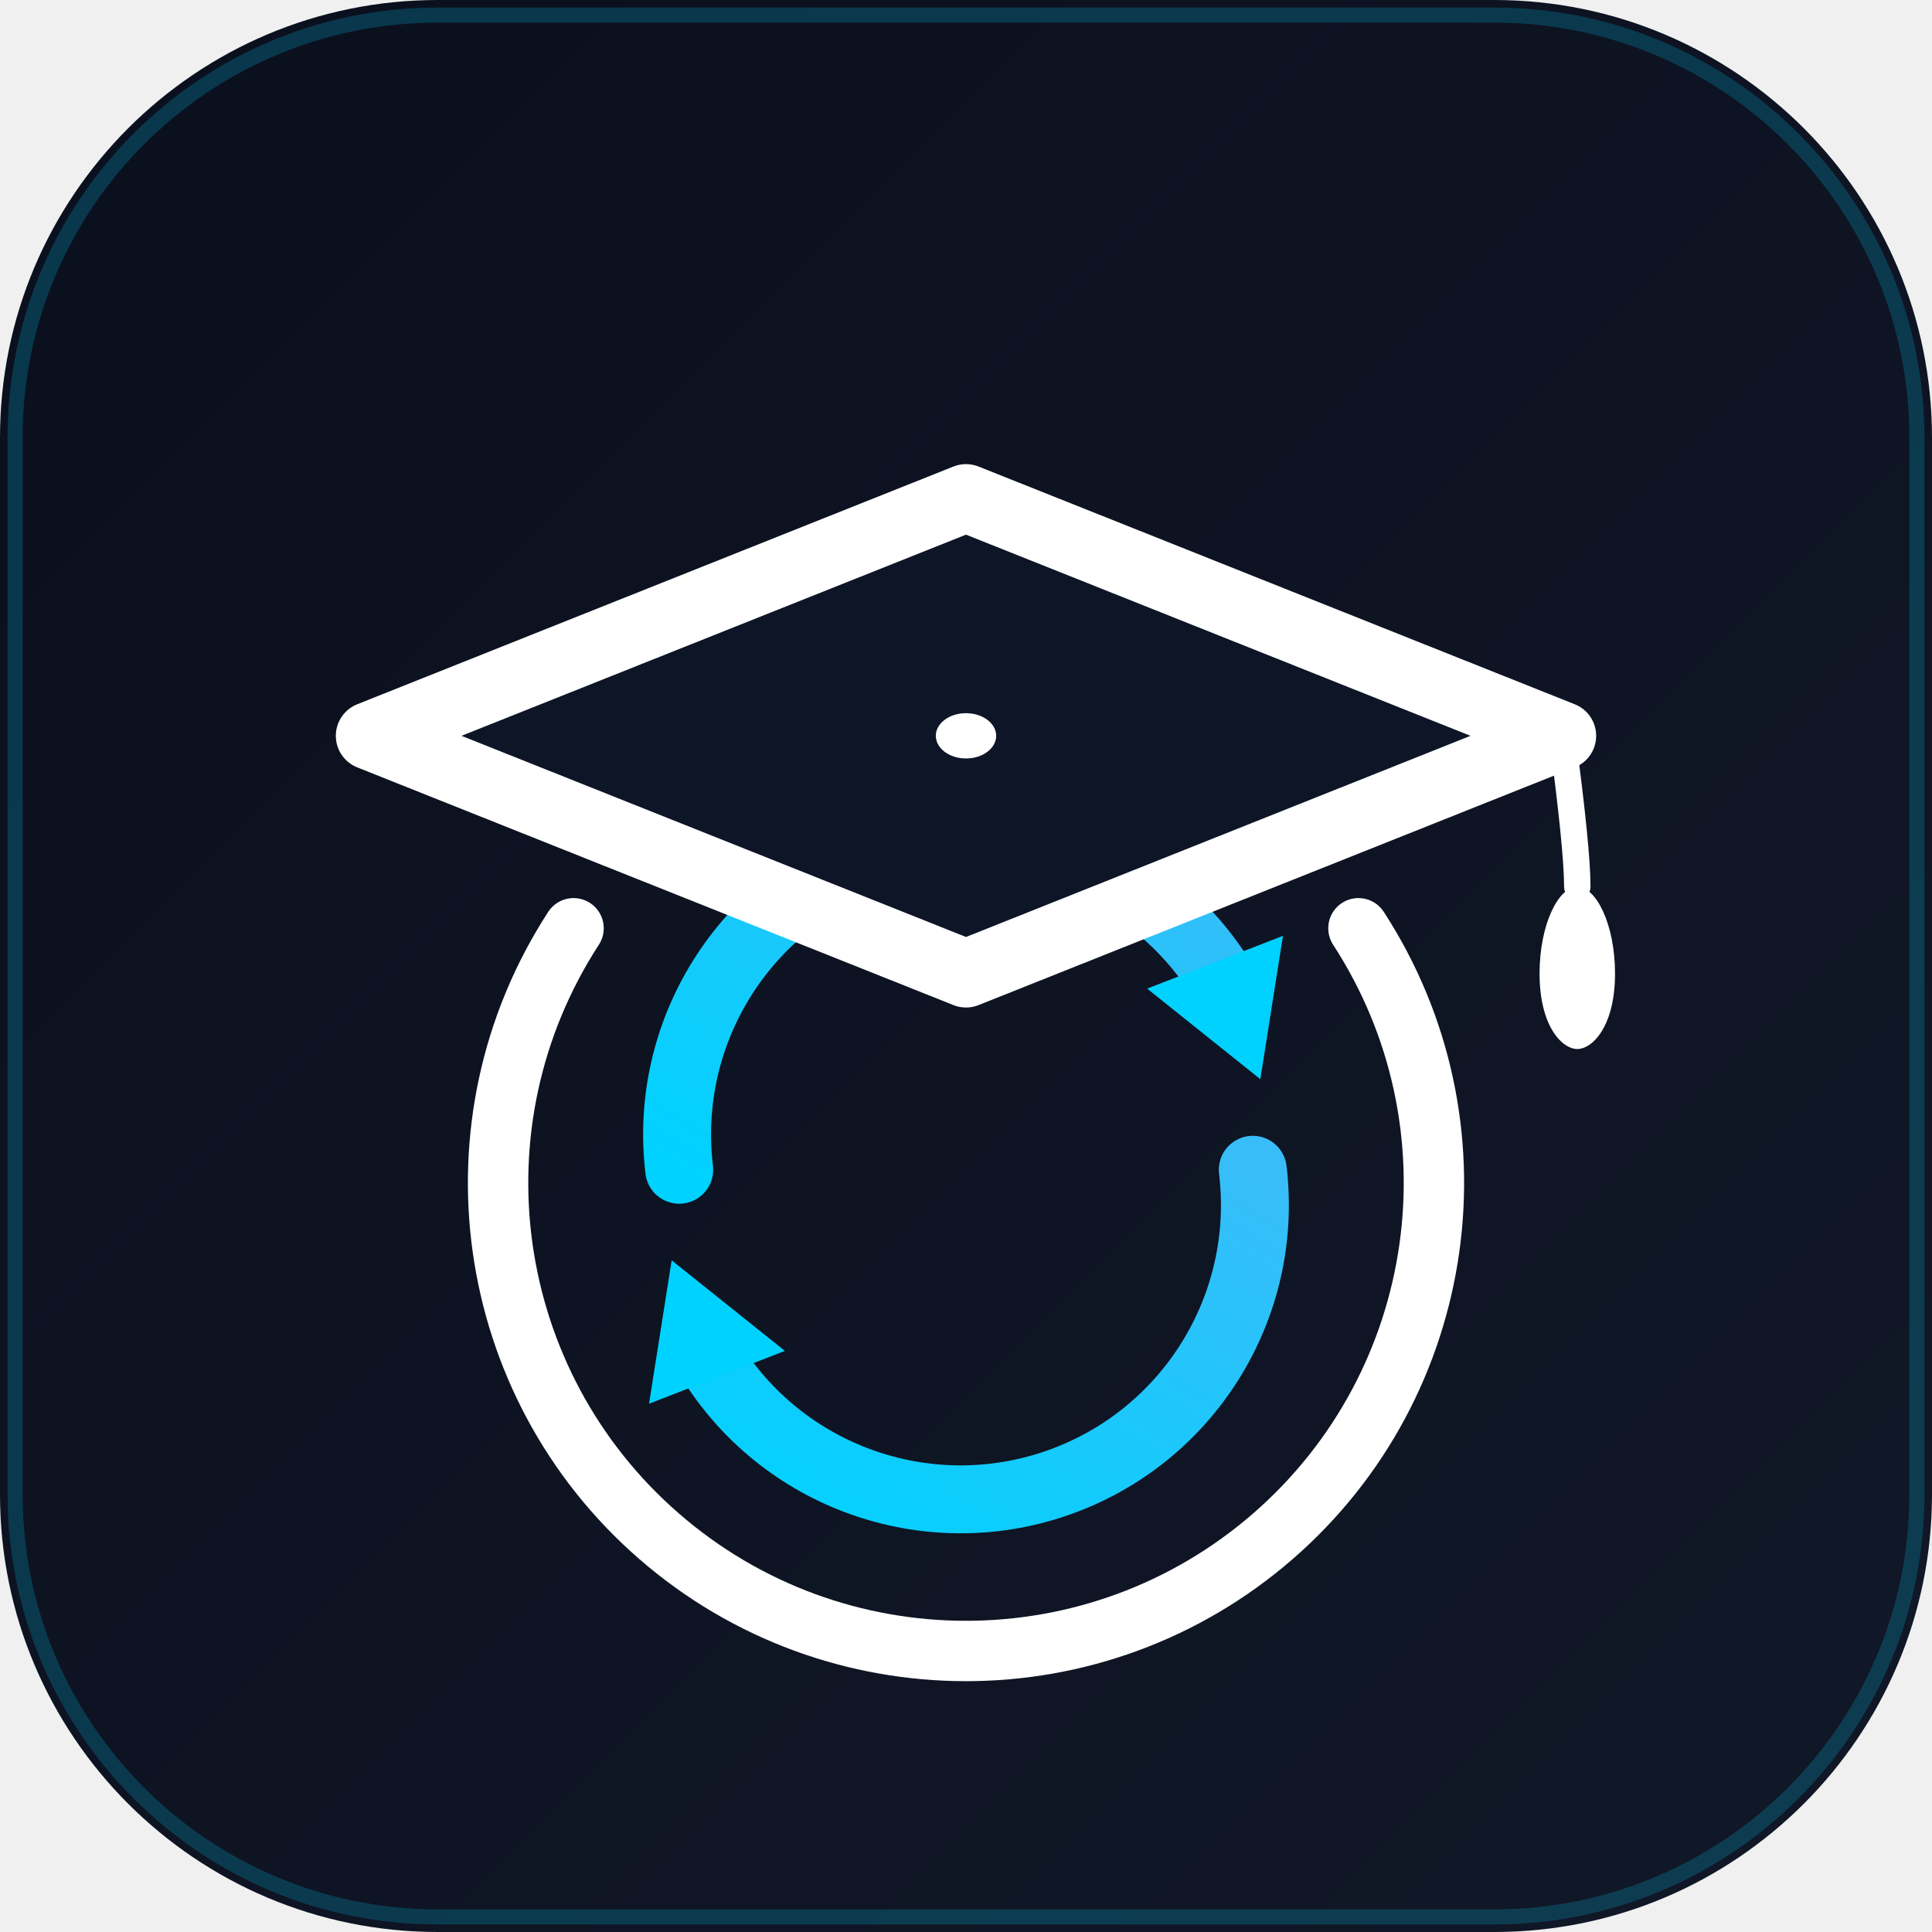
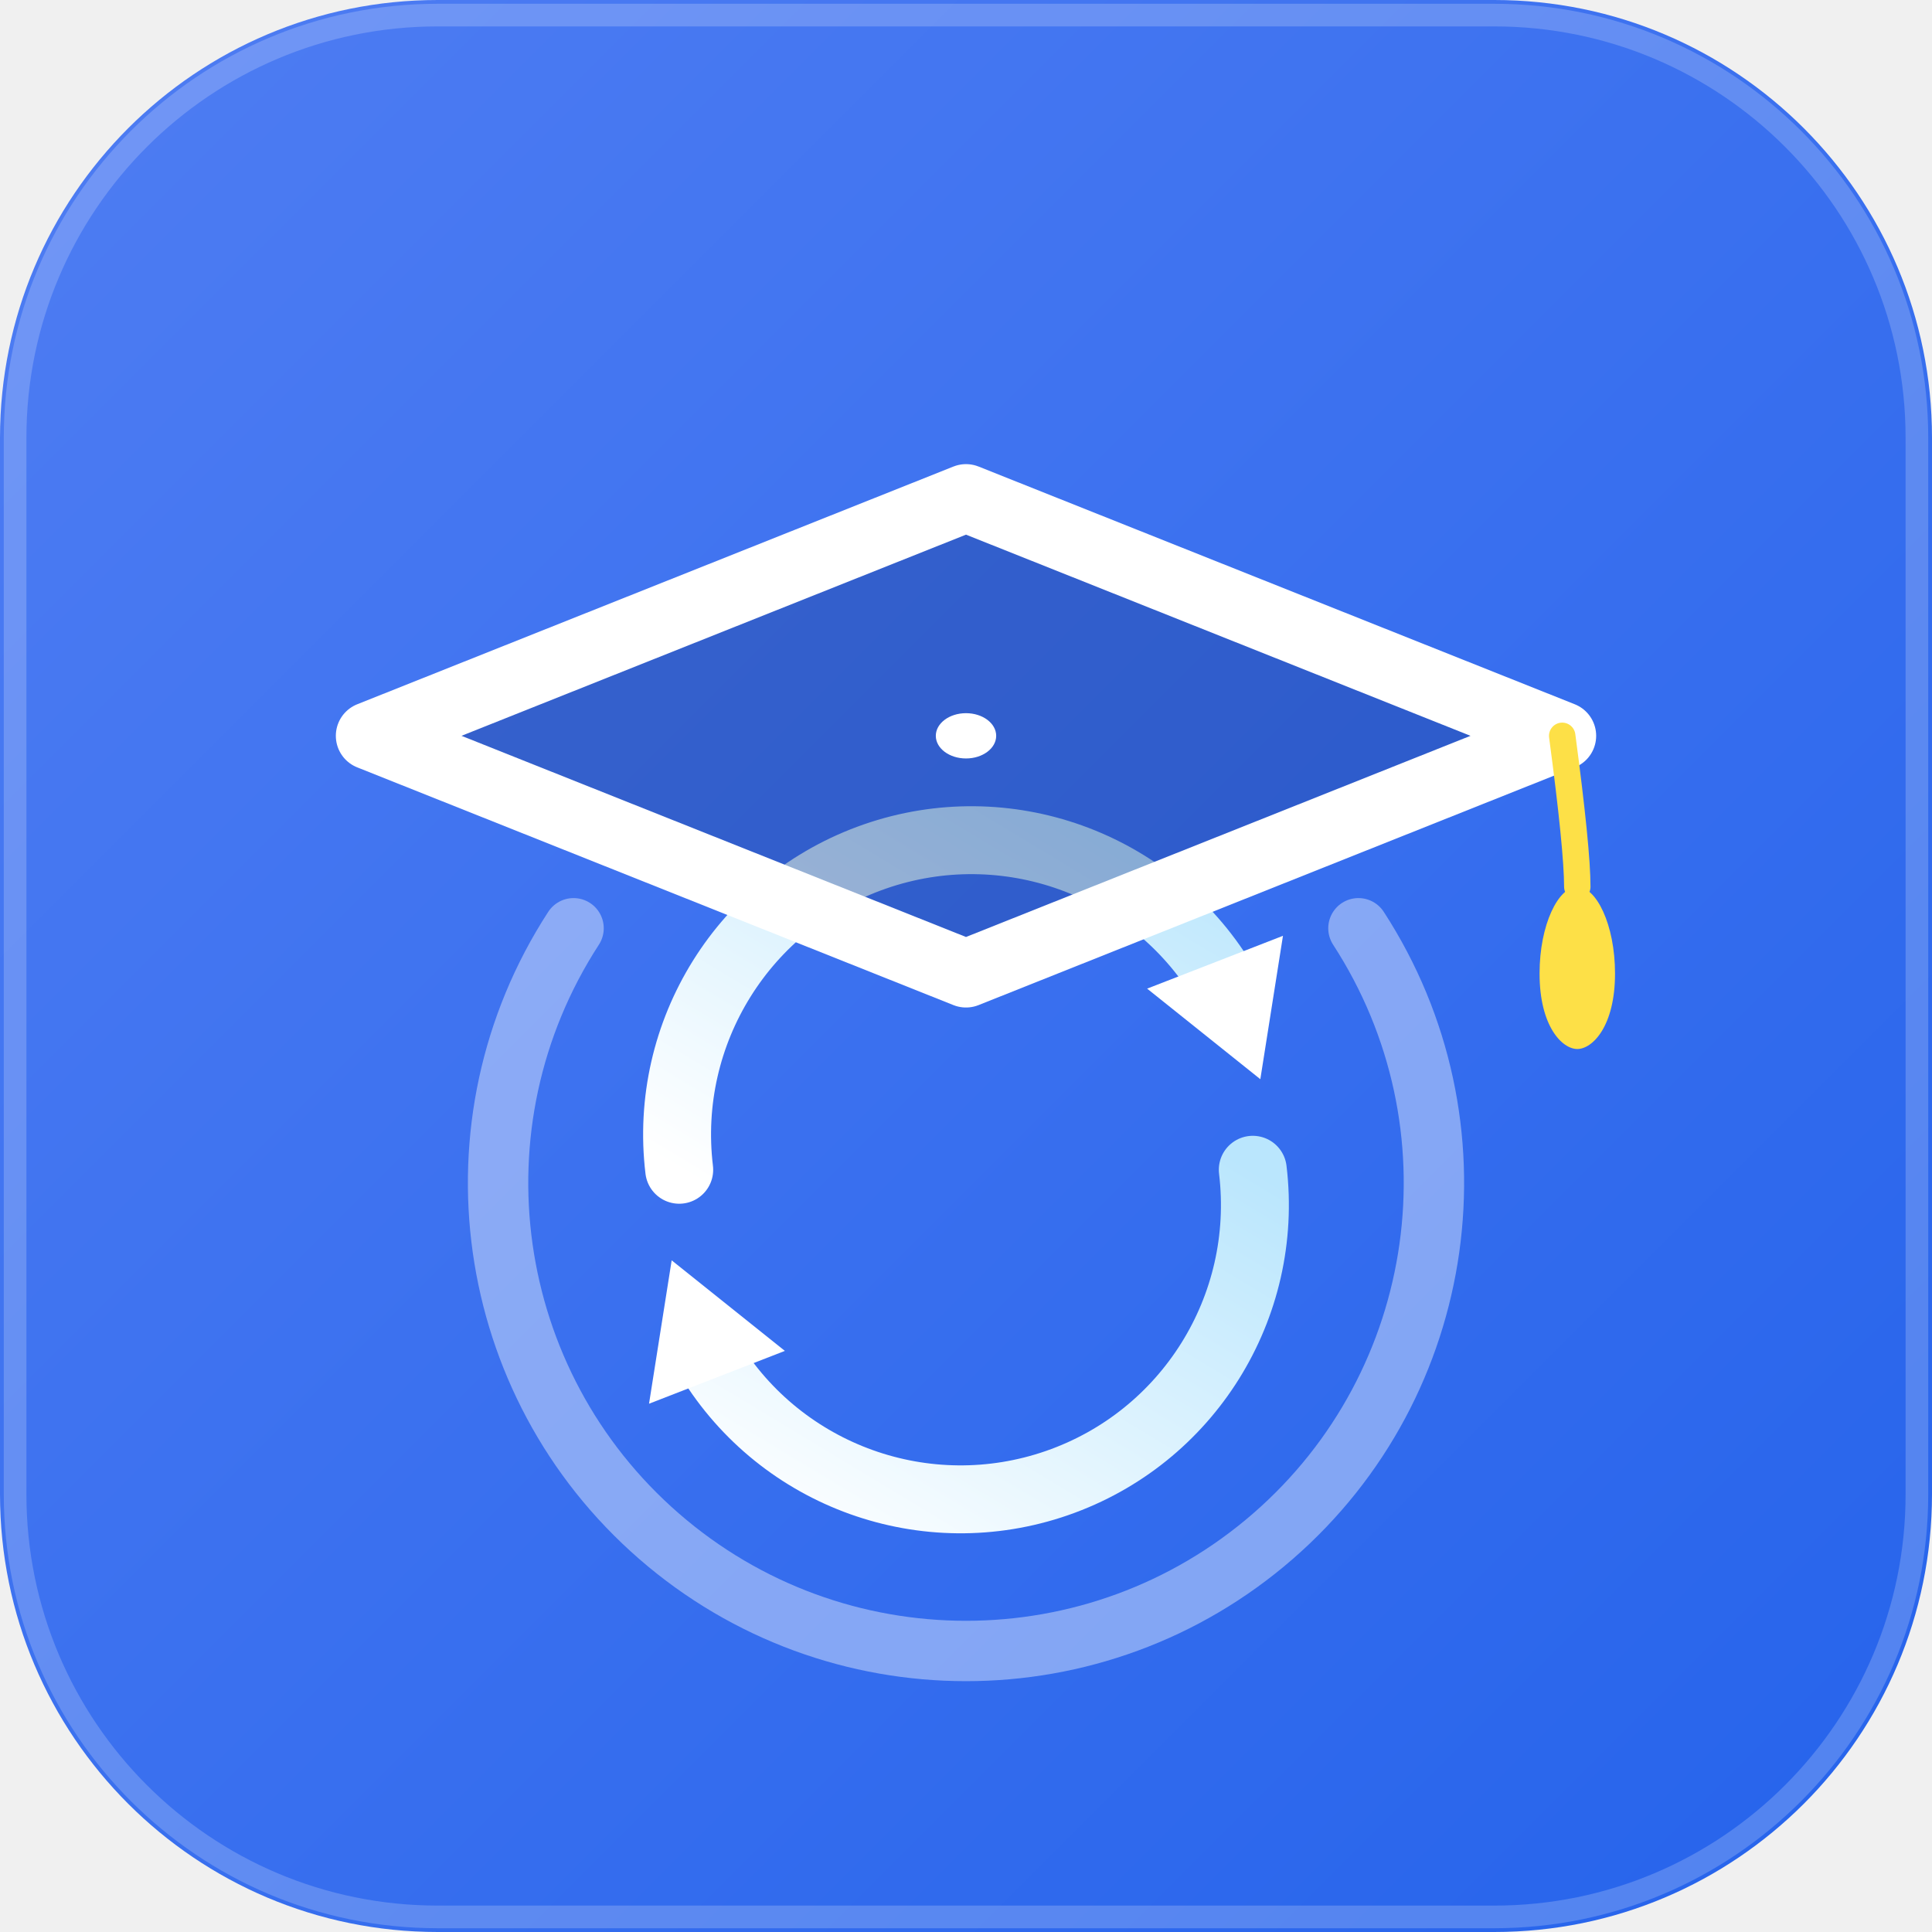
<svg xmlns="http://www.w3.org/2000/svg" viewBox="0 0 512 512" width="100%" height="100%">
  <defs>
    <linearGradient id="cs-bg" x1="0%" y1="0%" x2="100%" y2="100%">
-       <stop offset="0%" stop-color="#0A0F1D" />
-       <stop offset="100%" stop-color="#111827" />
+       <stop offset="0%" stop-color="#4F7DF3" />
+       <stop offset="100%" stop-color="#2563EB" />
    </linearGradient>
    <linearGradient id="cs-sync" x1="0%" y1="100%" x2="100%" y2="0%">
-       <stop offset="0%" stop-color="#00D2FF" />
-       <stop offset="100%" stop-color="#38BDF8" />
+       <stop offset="0%" stop-color="#FFFFFF" />
+       <stop offset="100%" stop-color="#BAE6FD" />
    </linearGradient>
  </defs>
  <rect width="512" height="512" rx="116" fill="url(#cs-bg)" />
-   <rect width="504" height="504" x="4" y="4" rx="112" fill="none" stroke="#00D2FF" stroke-opacity="0.2" stroke-width="4" />
-   <path d="M 152,246 A 124,124 0 1,0 360,246" fill="none" stroke="#FFFFFF" stroke-width="16" stroke-linecap="round" />
+   <rect width="504" height="504" x="4" y="4" rx="112" fill="none" stroke="rgba(255, 255, 255, 0.2)" stroke-width="6" />
+   <path d="M 152,246 A 124,124 0 1,0 360,246" fill="none" stroke="rgba(255, 255, 255, 0.4)" stroke-width="16" stroke-linecap="round" />
  <path d="M 180,310 A 78,78 0 0,1 324,260" fill="none" stroke="url(#cs-sync)" stroke-width="18" stroke-linecap="round" />
-   <polygon points="340,248 334,286 304,262" fill="#00D2FF" />
+   <polygon points="340,248 334,286 304,262" fill="#FFFFFF" />
  <path d="M 332,310 A 78,78 0 0,1 188,360" fill="none" stroke="url(#cs-sync)" stroke-width="18" stroke-linecap="round" />
-   <polygon points="172,372 178,334 208,358" fill="#00D2FF" />
-   <polygon points="256,132 414,195 256,258 98,195" fill="#0D1527" />
+   <polygon points="172,372 178,334 208,358" fill="#FFFFFF" />
+   <polygon points="256,132 414,195 256,258 98,195" fill="rgba(30, 58, 138, 0.35)" />
  <polygon points="256,132 414,195 256,258 98,195" fill="none" stroke="#FFFFFF" stroke-width="18" stroke-linejoin="round" />
  <ellipse cx="256" cy="195" rx="8" ry="6" fill="#FFFFFF" />
-   <path d="M 414,195 Q 418,225 418,235" fill="none" stroke="#FFFFFF" stroke-width="7" stroke-linecap="round" />
-   <path d="M 418,235 C 413,235 408,245 408,258 C 408,272 414,278 418,278 C 422,278 428,272 428,258 C 428,245 423,235 418,235 Z" fill="#FFFFFF" />
+   <path d="M 414,195 Q 418,225 418,235" fill="none" stroke="#FDE047" stroke-width="7" stroke-linecap="round" />
+   <path d="M 418,235 C 413,235 408,245 408,258 C 408,272 414,278 418,278 C 422,278 428,272 428,258 C 428,245 423,235 418,235 Z" fill="#FDE047" />
</svg>
